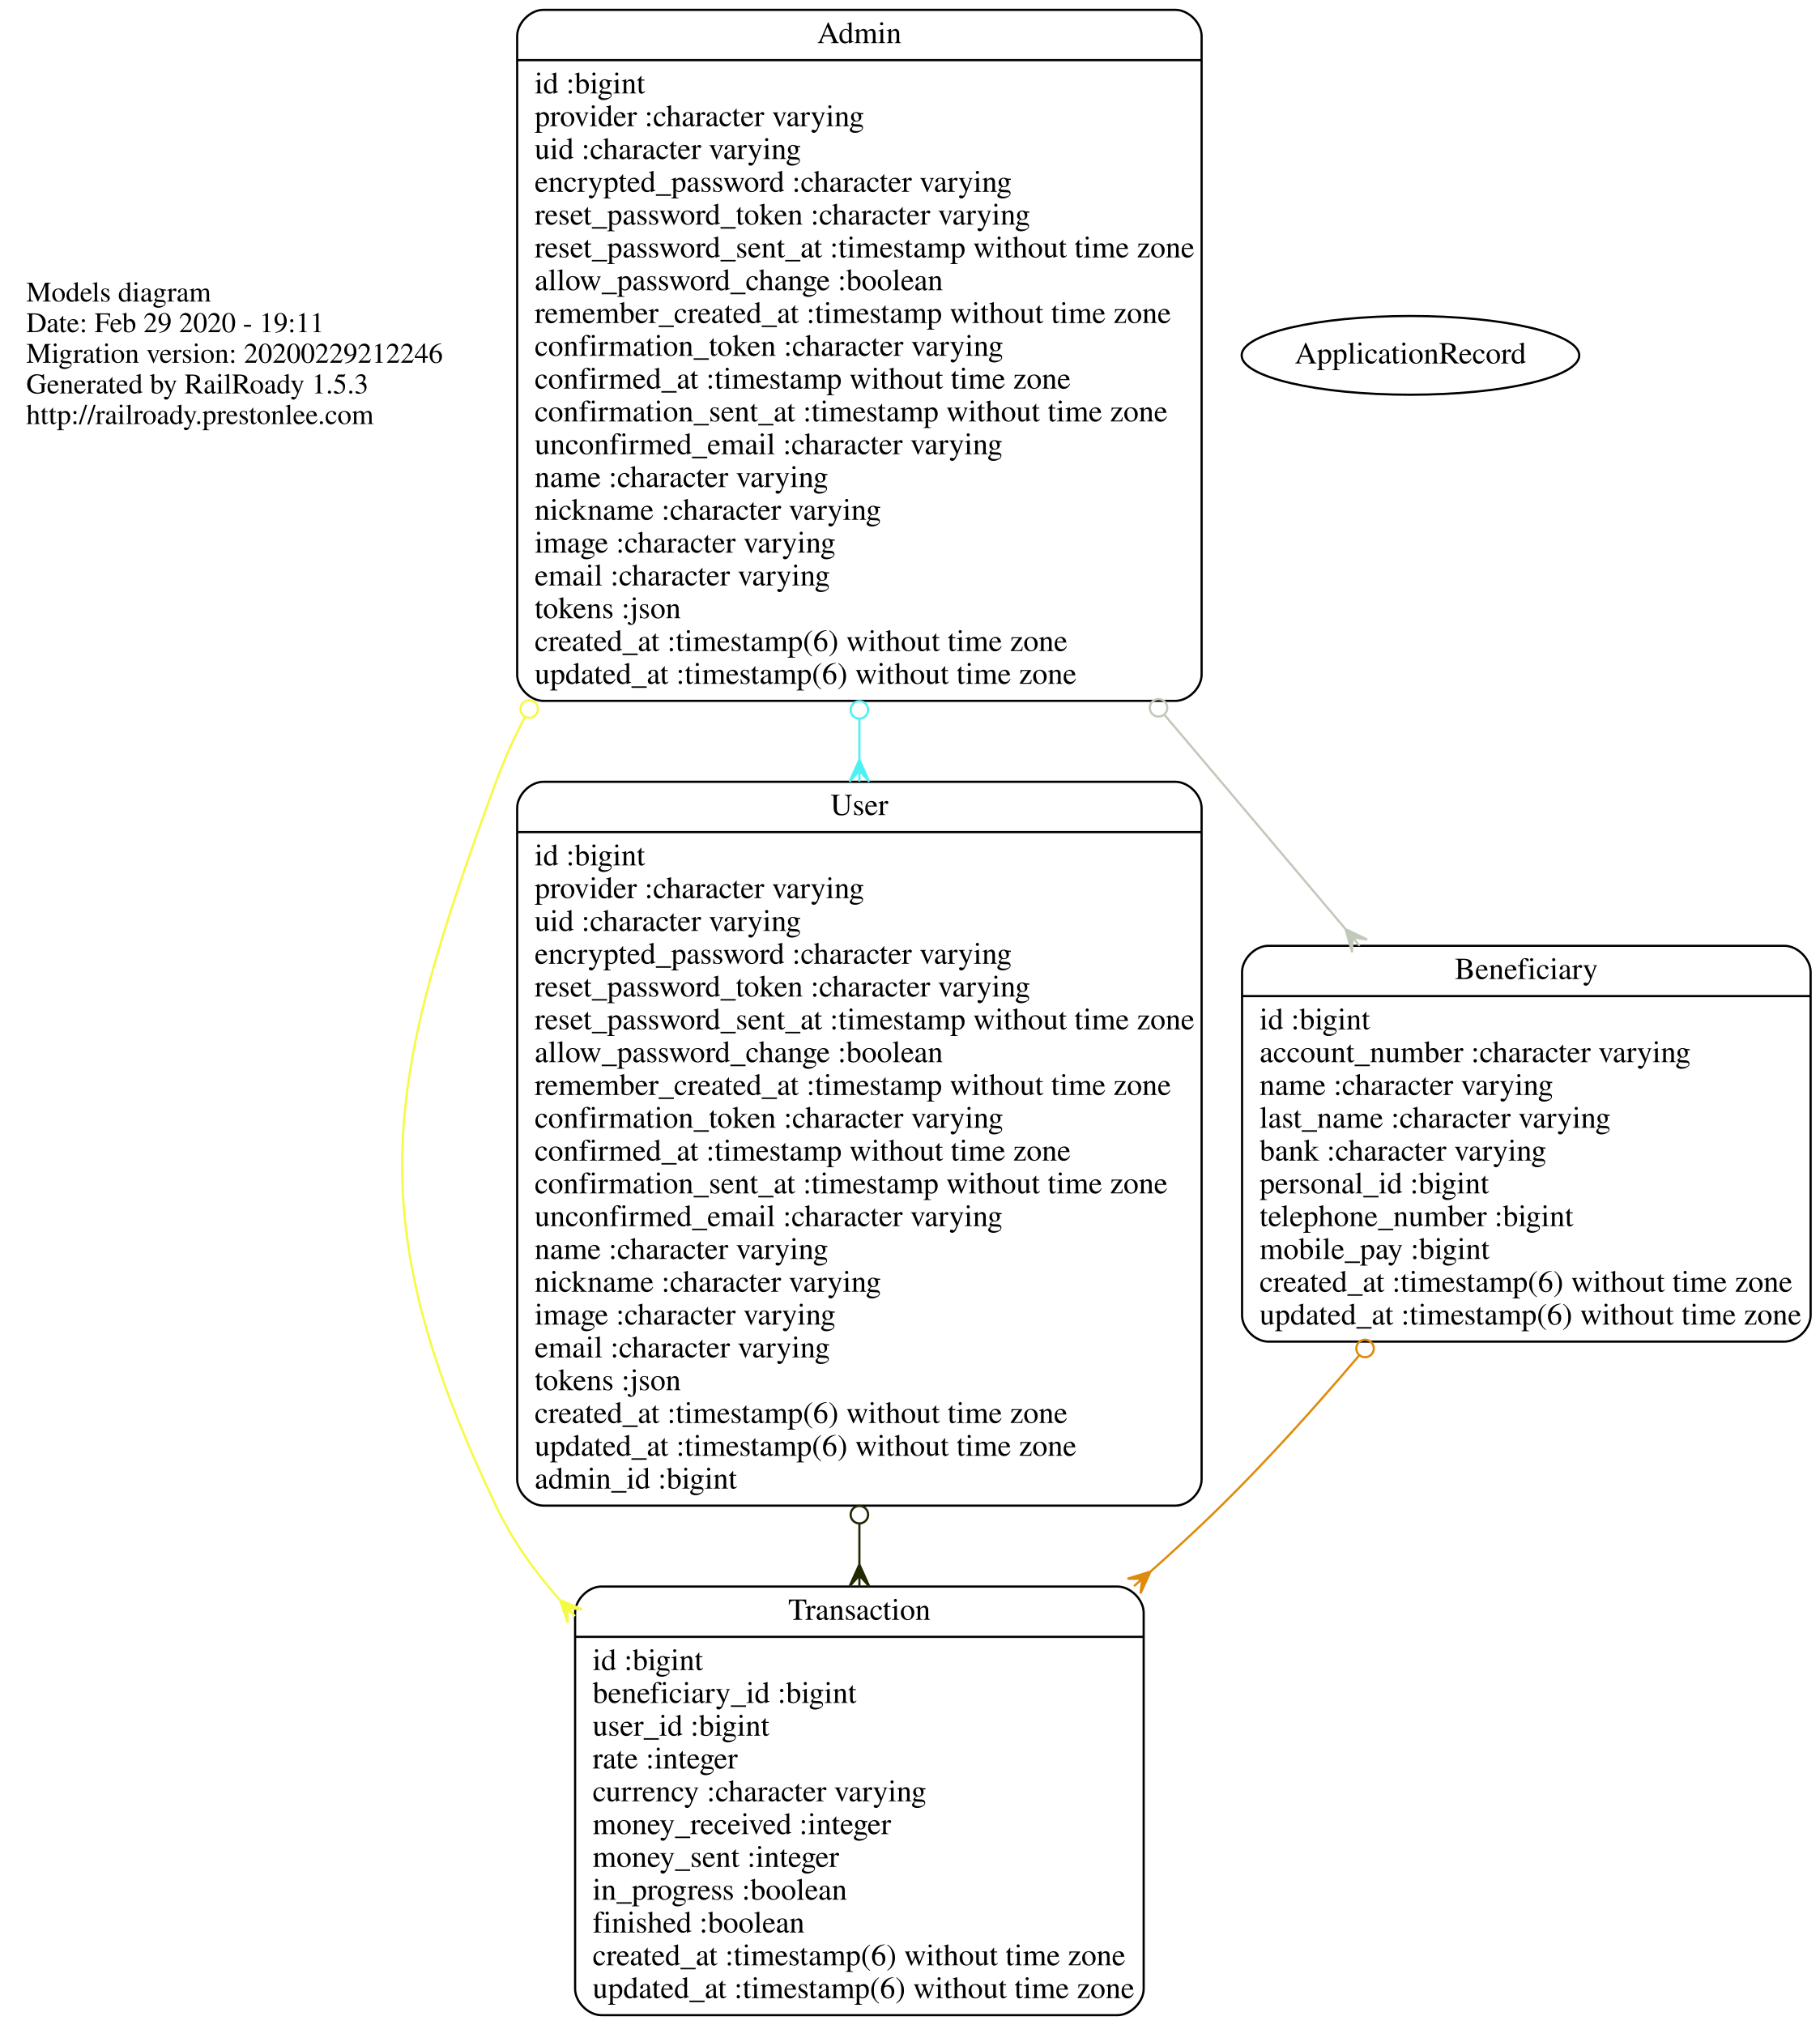
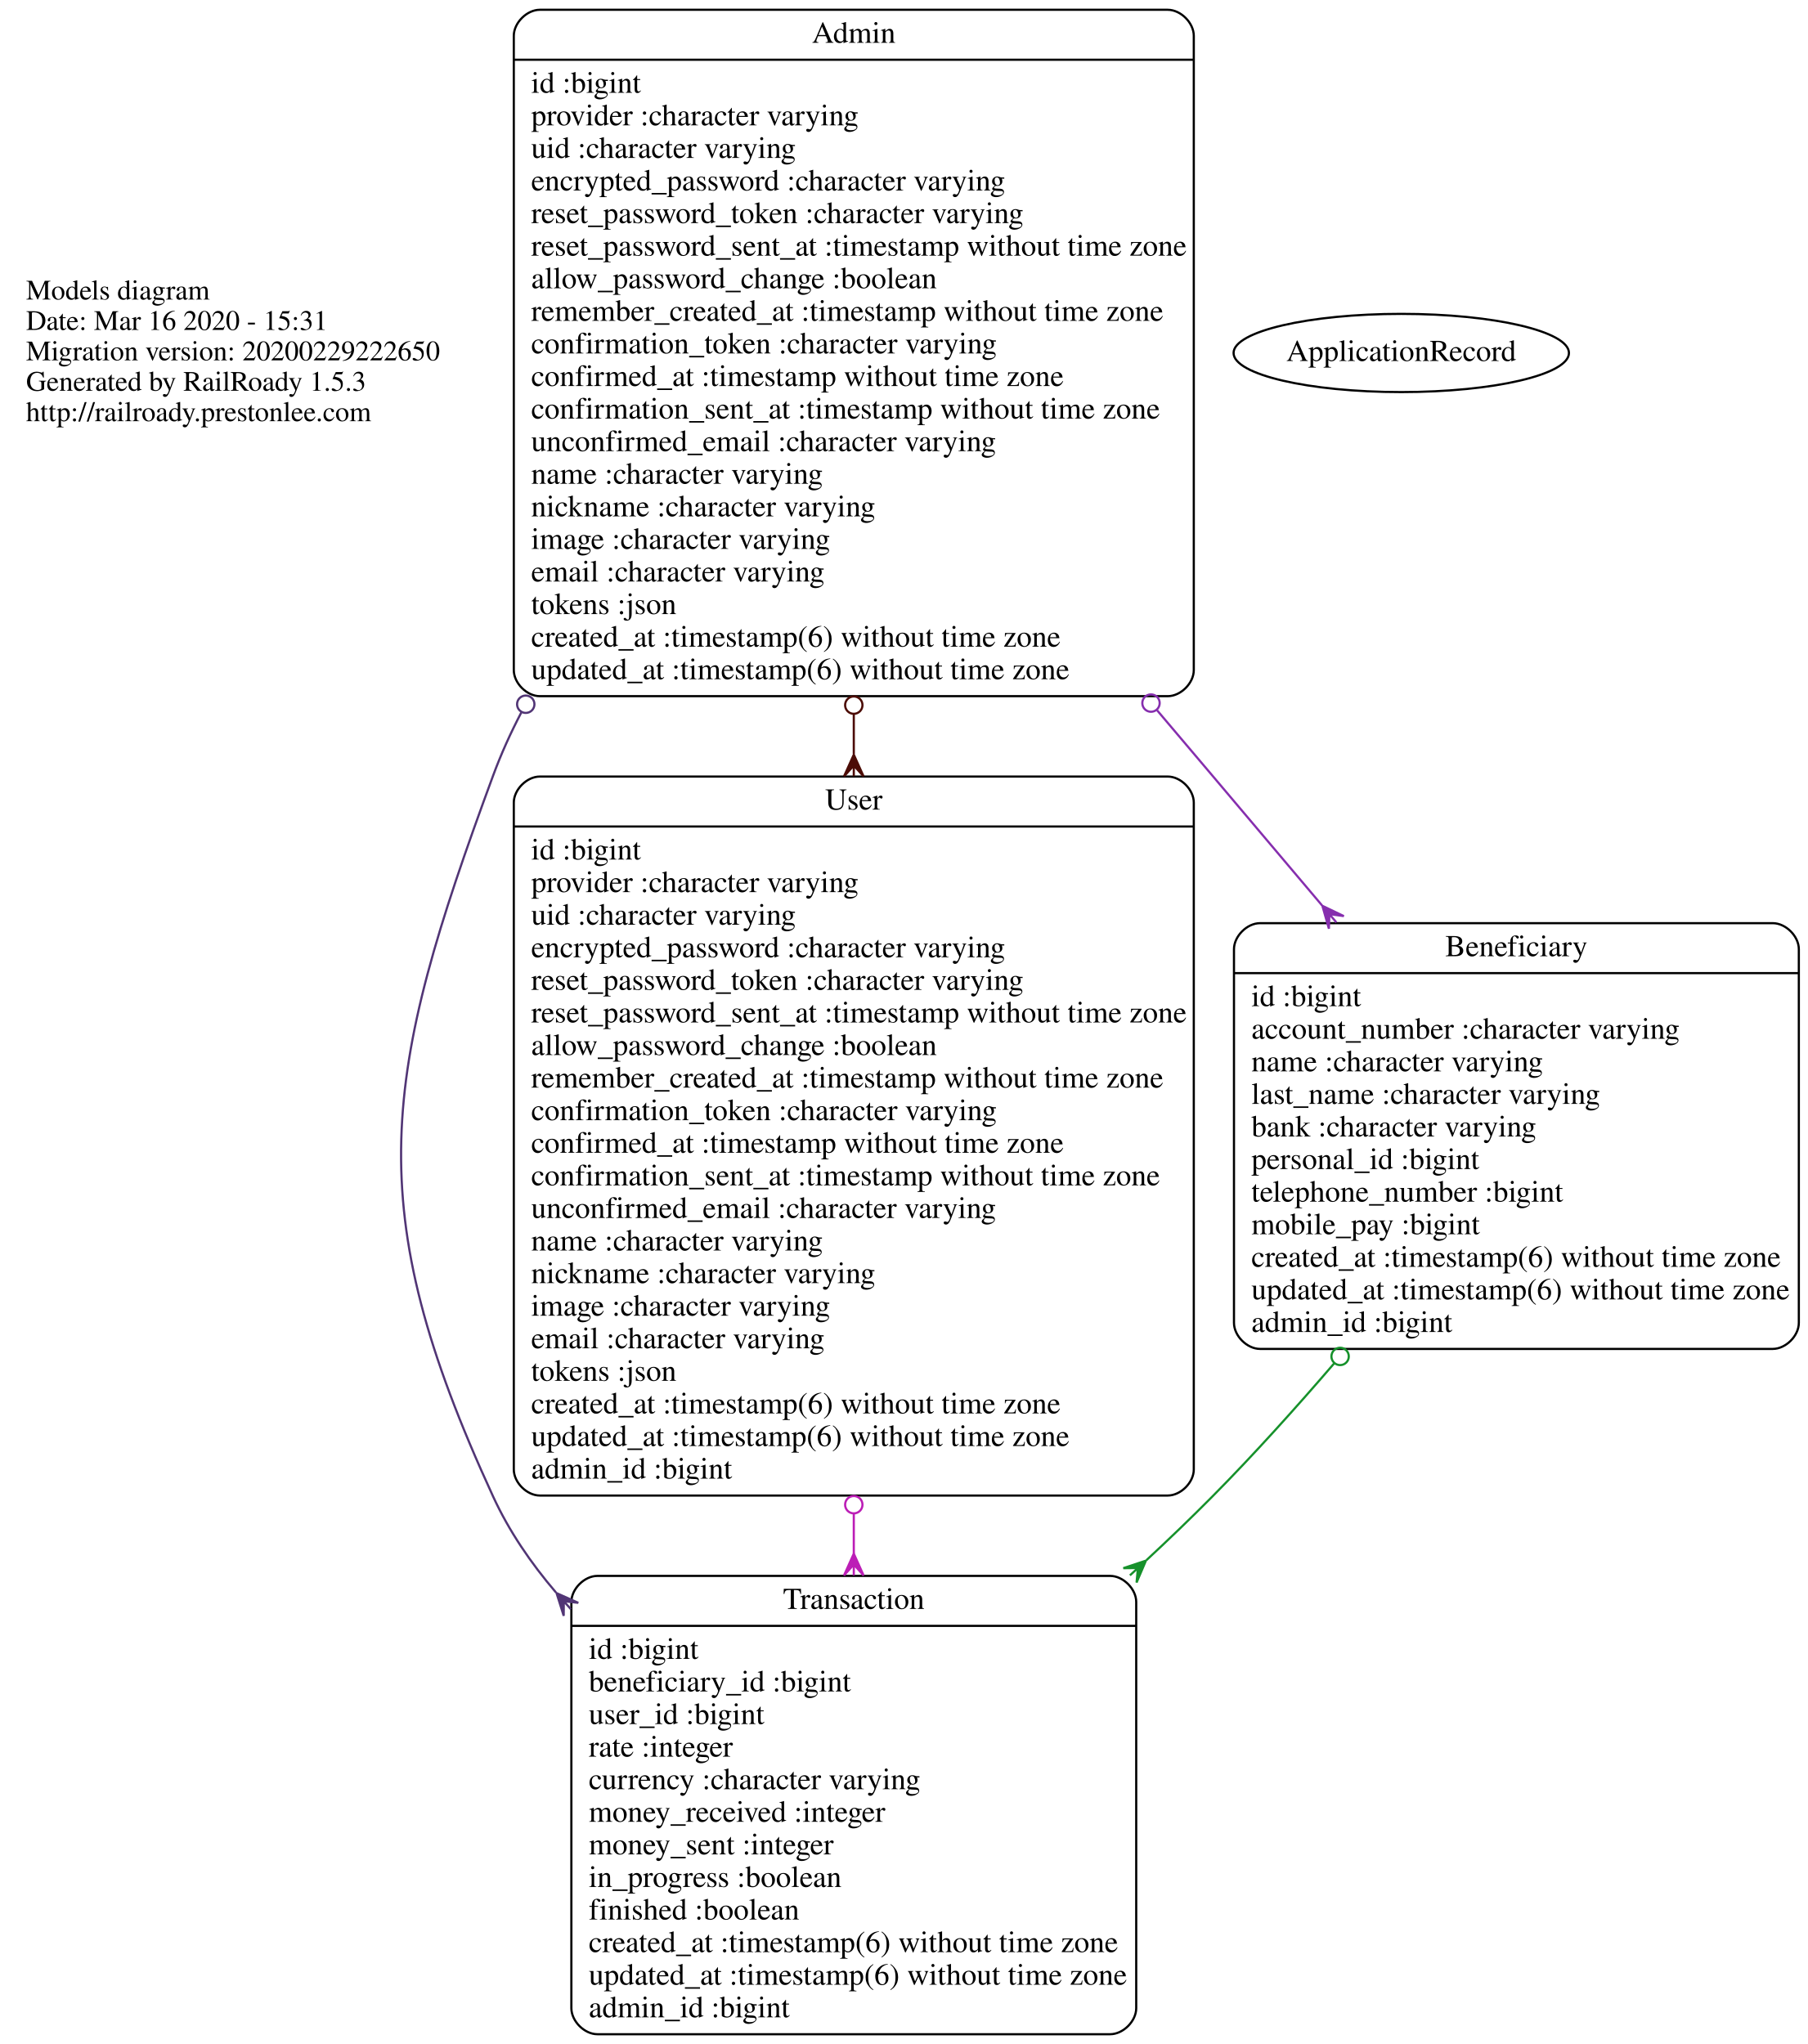
- <svg xmlns="http://www.w3.org/2000/svg" width="832pt" height="926pt" viewBox="0.00 0.00 832.00 926.00">
-   <g id="graph0" class="graph" transform="scale(1 1) rotate(0) translate(4 922)">
-     <polygon fill="transparent" stroke="transparent" points="-4,4 -4,-922 828,-922 828,4 -4,4" />
+ <svg xmlns="http://www.w3.org/2000/svg" width="832pt" height="941pt" viewBox="0.00 0.00 832.00 941.00">
+   <g id="graph0" class="graph" transform="scale(1 1) rotate(0) translate(4 937)">
+     <polygon fill="transparent" stroke="transparent" points="-4,4 -4,-937 828,-937 828,4 -4,4" />
    <g id="node1" class="node">
-       <text text-anchor="start" x="8" y="-784.1" font-family="Times,serif" font-size="13.00" fill="#000000">Models diagram</text>
-       <text text-anchor="start" x="8" y="-770.1" font-family="Times,serif" font-size="13.00" fill="#000000">Date: Feb 29 2020 - 19:11</text>
-       <text text-anchor="start" x="8" y="-756.1" font-family="Times,serif" font-size="13.00" fill="#000000">Migration version: 20200229212246</text>
-       <text text-anchor="start" x="8" y="-742.1" font-family="Times,serif" font-size="13.00" fill="#000000">Generated by RailRoady 1.5.3</text>
-       <text text-anchor="start" x="8" y="-728.1" font-family="Times,serif" font-size="13.00" fill="#000000">http://railroady.prestonlee.com</text>
+       <text text-anchor="start" x="8" y="-799.1" font-family="Times,serif" font-size="13.00" fill="#000000">Models diagram</text>
+       <text text-anchor="start" x="8" y="-785.1" font-family="Times,serif" font-size="13.00" fill="#000000">Date: Mar 16 2020 - 15:31</text>
+       <text text-anchor="start" x="8" y="-771.1" font-family="Times,serif" font-size="13.00" fill="#000000">Migration version: 20200229222650</text>
+       <text text-anchor="start" x="8" y="-757.1" font-family="Times,serif" font-size="13.00" fill="#000000">Generated by RailRoady 1.5.3</text>
+       <text text-anchor="start" x="8" y="-743.1" font-family="Times,serif" font-size="13.00" fill="#000000">http://railroady.prestonlee.com</text>
    </g>
    <g id="node2" class="node">
-       <path fill="none" stroke="#000000" d="M271,-.5C271,-.5 507,-.5 507,-.5 513,-.5 519,-6.5 519,-12.5 519,-12.5 519,-184.5 519,-184.5 519,-190.5 513,-196.5 507,-196.5 507,-196.5 271,-196.5 271,-196.5 265,-196.5 259,-190.5 259,-184.5 259,-184.5 259,-12.5 259,-12.5 259,-6.5 265,-.5 271,-.5" />
-       <text text-anchor="middle" x="389" y="-181.3" font-family="Times,serif" font-size="14.00" fill="#000000">Transaction</text>
-       <polyline fill="none" stroke="#000000" points="259,-173.5 519,-173.5 " />
-       <text text-anchor="start" x="267" y="-158.3" font-family="Times,serif" font-size="14.00" fill="#000000">id :bigint</text>
-       <text text-anchor="start" x="267" y="-143.3" font-family="Times,serif" font-size="14.00" fill="#000000">beneficiary_id :bigint</text>
-       <text text-anchor="start" x="267" y="-128.3" font-family="Times,serif" font-size="14.00" fill="#000000">user_id :bigint</text>
-       <text text-anchor="start" x="267" y="-113.3" font-family="Times,serif" font-size="14.00" fill="#000000">rate :integer</text>
-       <text text-anchor="start" x="267" y="-98.3" font-family="Times,serif" font-size="14.00" fill="#000000">currency :character varying</text>
-       <text text-anchor="start" x="267" y="-83.3" font-family="Times,serif" font-size="14.00" fill="#000000">money_received :integer</text>
-       <text text-anchor="start" x="267" y="-68.3" font-family="Times,serif" font-size="14.00" fill="#000000">money_sent :integer</text>
-       <text text-anchor="start" x="267" y="-53.3" font-family="Times,serif" font-size="14.00" fill="#000000">in_progress :boolean</text>
-       <text text-anchor="start" x="267" y="-38.3" font-family="Times,serif" font-size="14.00" fill="#000000">finished :boolean</text>
-       <text text-anchor="start" x="267" y="-23.3" font-family="Times,serif" font-size="14.00" fill="#000000">created_at :timestamp(6) without time zone</text>
-       <text text-anchor="start" x="267" y="-8.3" font-family="Times,serif" font-size="14.00" fill="#000000">updated_at :timestamp(6) without time zone</text>
+       <path fill="none" stroke="#000000" d="M271,-.5C271,-.5 507,-.5 507,-.5 513,-.5 519,-6.5 519,-12.5 519,-12.5 519,-199.5 519,-199.5 519,-205.5 513,-211.5 507,-211.5 507,-211.5 271,-211.5 271,-211.5 265,-211.5 259,-205.5 259,-199.5 259,-199.5 259,-12.5 259,-12.5 259,-6.5 265,-.5 271,-.5" />
+       <text text-anchor="middle" x="389" y="-196.3" font-family="Times,serif" font-size="14.00" fill="#000000">Transaction</text>
+       <polyline fill="none" stroke="#000000" points="259,-188.5 519,-188.5 " />
+       <text text-anchor="start" x="267" y="-173.3" font-family="Times,serif" font-size="14.00" fill="#000000">id :bigint</text>
+       <text text-anchor="start" x="267" y="-158.3" font-family="Times,serif" font-size="14.00" fill="#000000">beneficiary_id :bigint</text>
+       <text text-anchor="start" x="267" y="-143.3" font-family="Times,serif" font-size="14.00" fill="#000000">user_id :bigint</text>
+       <text text-anchor="start" x="267" y="-128.3" font-family="Times,serif" font-size="14.00" fill="#000000">rate :integer</text>
+       <text text-anchor="start" x="267" y="-113.3" font-family="Times,serif" font-size="14.00" fill="#000000">currency :character varying</text>
+       <text text-anchor="start" x="267" y="-98.3" font-family="Times,serif" font-size="14.00" fill="#000000">money_received :integer</text>
+       <text text-anchor="start" x="267" y="-83.3" font-family="Times,serif" font-size="14.00" fill="#000000">money_sent :integer</text>
+       <text text-anchor="start" x="267" y="-68.3" font-family="Times,serif" font-size="14.00" fill="#000000">in_progress :boolean</text>
+       <text text-anchor="start" x="267" y="-53.3" font-family="Times,serif" font-size="14.00" fill="#000000">finished :boolean</text>
+       <text text-anchor="start" x="267" y="-38.3" font-family="Times,serif" font-size="14.00" fill="#000000">created_at :timestamp(6) without time zone</text>
+       <text text-anchor="start" x="267" y="-23.3" font-family="Times,serif" font-size="14.00" fill="#000000">updated_at :timestamp(6) without time zone</text>
+       <text text-anchor="start" x="267" y="-8.3" font-family="Times,serif" font-size="14.00" fill="#000000">admin_id :bigint</text>
    </g>
    <g id="node3" class="node">
-       <path fill="none" stroke="#000000" d="M244.5,-233.5C244.5,-233.5 533.5,-233.5 533.5,-233.5 539.5,-233.5 545.5,-239.5 545.5,-245.5 545.5,-245.5 545.5,-552.5 545.5,-552.5 545.5,-558.5 539.5,-564.5 533.5,-564.5 533.5,-564.5 244.5,-564.5 244.5,-564.5 238.5,-564.5 232.5,-558.5 232.5,-552.5 232.5,-552.5 232.5,-245.5 232.5,-245.5 232.5,-239.5 238.5,-233.5 244.5,-233.5" />
-       <text text-anchor="middle" x="389" y="-549.3" font-family="Times,serif" font-size="14.00" fill="#000000">User</text>
-       <polyline fill="none" stroke="#000000" points="232.5,-541.5 545.5,-541.5 " />
-       <text text-anchor="start" x="240.5" y="-526.3" font-family="Times,serif" font-size="14.00" fill="#000000">id :bigint</text>
-       <text text-anchor="start" x="240.5" y="-511.3" font-family="Times,serif" font-size="14.00" fill="#000000">provider :character varying</text>
-       <text text-anchor="start" x="240.5" y="-496.3" font-family="Times,serif" font-size="14.00" fill="#000000">uid :character varying</text>
-       <text text-anchor="start" x="240.5" y="-481.3" font-family="Times,serif" font-size="14.00" fill="#000000">encrypted_password :character varying</text>
-       <text text-anchor="start" x="240.5" y="-466.3" font-family="Times,serif" font-size="14.00" fill="#000000">reset_password_token :character varying</text>
-       <text text-anchor="start" x="240.5" y="-451.3" font-family="Times,serif" font-size="14.00" fill="#000000">reset_password_sent_at :timestamp without time zone</text>
-       <text text-anchor="start" x="240.5" y="-436.3" font-family="Times,serif" font-size="14.00" fill="#000000">allow_password_change :boolean</text>
-       <text text-anchor="start" x="240.5" y="-421.3" font-family="Times,serif" font-size="14.00" fill="#000000">remember_created_at :timestamp without time zone</text>
-       <text text-anchor="start" x="240.5" y="-406.3" font-family="Times,serif" font-size="14.00" fill="#000000">confirmation_token :character varying</text>
-       <text text-anchor="start" x="240.5" y="-391.3" font-family="Times,serif" font-size="14.00" fill="#000000">confirmed_at :timestamp without time zone</text>
-       <text text-anchor="start" x="240.5" y="-376.3" font-family="Times,serif" font-size="14.00" fill="#000000">confirmation_sent_at :timestamp without time zone</text>
-       <text text-anchor="start" x="240.5" y="-361.3" font-family="Times,serif" font-size="14.00" fill="#000000">unconfirmed_email :character varying</text>
-       <text text-anchor="start" x="240.5" y="-346.3" font-family="Times,serif" font-size="14.00" fill="#000000">name :character varying</text>
-       <text text-anchor="start" x="240.5" y="-331.3" font-family="Times,serif" font-size="14.00" fill="#000000">nickname :character varying</text>
-       <text text-anchor="start" x="240.5" y="-316.3" font-family="Times,serif" font-size="14.00" fill="#000000">image :character varying</text>
-       <text text-anchor="start" x="240.5" y="-301.3" font-family="Times,serif" font-size="14.00" fill="#000000">email :character varying</text>
-       <text text-anchor="start" x="240.5" y="-286.3" font-family="Times,serif" font-size="14.00" fill="#000000">tokens :json</text>
-       <text text-anchor="start" x="240.5" y="-271.3" font-family="Times,serif" font-size="14.00" fill="#000000">created_at :timestamp(6) without time zone</text>
-       <text text-anchor="start" x="240.5" y="-256.3" font-family="Times,serif" font-size="14.00" fill="#000000">updated_at :timestamp(6) without time zone</text>
-       <text text-anchor="start" x="240.5" y="-241.3" font-family="Times,serif" font-size="14.00" fill="#000000">admin_id :bigint</text>
+       <path fill="none" stroke="#000000" d="M244.5,-248.5C244.5,-248.5 533.5,-248.5 533.5,-248.5 539.5,-248.5 545.5,-254.5 545.5,-260.5 545.5,-260.5 545.5,-567.5 545.5,-567.5 545.5,-573.5 539.5,-579.5 533.5,-579.5 533.5,-579.5 244.5,-579.5 244.5,-579.5 238.5,-579.5 232.5,-573.5 232.5,-567.5 232.5,-567.5 232.5,-260.5 232.5,-260.5 232.5,-254.5 238.5,-248.5 244.5,-248.5" />
+       <text text-anchor="middle" x="389" y="-564.3" font-family="Times,serif" font-size="14.00" fill="#000000">User</text>
+       <polyline fill="none" stroke="#000000" points="232.5,-556.5 545.5,-556.5 " />
+       <text text-anchor="start" x="240.5" y="-541.3" font-family="Times,serif" font-size="14.00" fill="#000000">id :bigint</text>
+       <text text-anchor="start" x="240.5" y="-526.3" font-family="Times,serif" font-size="14.00" fill="#000000">provider :character varying</text>
+       <text text-anchor="start" x="240.5" y="-511.3" font-family="Times,serif" font-size="14.00" fill="#000000">uid :character varying</text>
+       <text text-anchor="start" x="240.5" y="-496.3" font-family="Times,serif" font-size="14.00" fill="#000000">encrypted_password :character varying</text>
+       <text text-anchor="start" x="240.5" y="-481.3" font-family="Times,serif" font-size="14.00" fill="#000000">reset_password_token :character varying</text>
+       <text text-anchor="start" x="240.5" y="-466.3" font-family="Times,serif" font-size="14.00" fill="#000000">reset_password_sent_at :timestamp without time zone</text>
+       <text text-anchor="start" x="240.5" y="-451.3" font-family="Times,serif" font-size="14.00" fill="#000000">allow_password_change :boolean</text>
+       <text text-anchor="start" x="240.5" y="-436.3" font-family="Times,serif" font-size="14.00" fill="#000000">remember_created_at :timestamp without time zone</text>
+       <text text-anchor="start" x="240.5" y="-421.3" font-family="Times,serif" font-size="14.00" fill="#000000">confirmation_token :character varying</text>
+       <text text-anchor="start" x="240.5" y="-406.3" font-family="Times,serif" font-size="14.00" fill="#000000">confirmed_at :timestamp without time zone</text>
+       <text text-anchor="start" x="240.5" y="-391.3" font-family="Times,serif" font-size="14.00" fill="#000000">confirmation_sent_at :timestamp without time zone</text>
+       <text text-anchor="start" x="240.5" y="-376.3" font-family="Times,serif" font-size="14.00" fill="#000000">unconfirmed_email :character varying</text>
+       <text text-anchor="start" x="240.5" y="-361.3" font-family="Times,serif" font-size="14.00" fill="#000000">name :character varying</text>
+       <text text-anchor="start" x="240.5" y="-346.3" font-family="Times,serif" font-size="14.00" fill="#000000">nickname :character varying</text>
+       <text text-anchor="start" x="240.5" y="-331.3" font-family="Times,serif" font-size="14.00" fill="#000000">image :character varying</text>
+       <text text-anchor="start" x="240.5" y="-316.3" font-family="Times,serif" font-size="14.00" fill="#000000">email :character varying</text>
+       <text text-anchor="start" x="240.5" y="-301.3" font-family="Times,serif" font-size="14.00" fill="#000000">tokens :json</text>
+       <text text-anchor="start" x="240.5" y="-286.3" font-family="Times,serif" font-size="14.00" fill="#000000">created_at :timestamp(6) without time zone</text>
+       <text text-anchor="start" x="240.5" y="-271.3" font-family="Times,serif" font-size="14.00" fill="#000000">updated_at :timestamp(6) without time zone</text>
+       <text text-anchor="start" x="240.5" y="-256.3" font-family="Times,serif" font-size="14.00" fill="#000000">admin_id :bigint</text>
    </g>
    <g id="edge1" class="edge">
-       <path fill="none" stroke="#222901" d="M389,-225.177C389,-218.952 389,-212.783 389,-206.713" />
-       <ellipse fill="none" stroke="#222901" cx="389" cy="-229.368" rx="4" ry="4" />
-       <polygon fill="#222901" stroke="#222901" points="389,-206.599 393.5,-196.599 389,-201.599 389,-196.599 389,-196.599 389,-196.599 389,-201.599 384.5,-196.599 389,-206.599 389,-206.599" />
+       <path fill="none" stroke="#bc1eb6" d="M389,-240.168C389,-233.999 389,-227.872 389,-221.829" />
+       <ellipse fill="none" stroke="#bc1eb6" cx="389" cy="-244.28" rx="4" ry="4" />
+       <polygon fill="#bc1eb6" stroke="#bc1eb6" points="389,-221.745 393.5,-211.745 389,-216.745 389,-211.745 389,-211.745 389,-211.745 389,-216.745 384.5,-211.745 389,-221.745 389,-221.745" />
    </g>
    <g id="node4" class="node">
-       <ellipse fill="none" stroke="#000000" cx="641" cy="-759.5" rx="77.187" ry="18" />
-       <text text-anchor="middle" x="641" y="-755.8" font-family="Times,serif" font-size="14.00" fill="#000000">ApplicationRecord</text>
+       <ellipse fill="none" stroke="#000000" cx="641" cy="-774.5" rx="77.187" ry="18" />
+       <text text-anchor="middle" x="641" y="-770.8" font-family="Times,serif" font-size="14.00" fill="#000000">ApplicationRecord</text>
    </g>
    <g id="node5" class="node">
-       <path fill="none" stroke="#000000" d="M244.5,-601.5C244.5,-601.5 533.5,-601.5 533.5,-601.5 539.5,-601.5 545.5,-607.5 545.5,-613.5 545.5,-613.5 545.5,-905.5 545.5,-905.5 545.5,-911.5 539.5,-917.5 533.5,-917.5 533.5,-917.5 244.5,-917.5 244.5,-917.5 238.5,-917.5 232.5,-911.5 232.5,-905.5 232.5,-905.5 232.5,-613.5 232.5,-613.5 232.5,-607.5 238.5,-601.5 244.5,-601.5" />
-       <text text-anchor="middle" x="389" y="-902.3" font-family="Times,serif" font-size="14.00" fill="#000000">Admin</text>
-       <polyline fill="none" stroke="#000000" points="232.5,-894.5 545.5,-894.5 " />
-       <text text-anchor="start" x="240.5" y="-879.3" font-family="Times,serif" font-size="14.00" fill="#000000">id :bigint</text>
-       <text text-anchor="start" x="240.5" y="-864.3" font-family="Times,serif" font-size="14.00" fill="#000000">provider :character varying</text>
-       <text text-anchor="start" x="240.5" y="-849.3" font-family="Times,serif" font-size="14.00" fill="#000000">uid :character varying</text>
-       <text text-anchor="start" x="240.5" y="-834.3" font-family="Times,serif" font-size="14.00" fill="#000000">encrypted_password :character varying</text>
-       <text text-anchor="start" x="240.5" y="-819.3" font-family="Times,serif" font-size="14.00" fill="#000000">reset_password_token :character varying</text>
-       <text text-anchor="start" x="240.5" y="-804.3" font-family="Times,serif" font-size="14.00" fill="#000000">reset_password_sent_at :timestamp without time zone</text>
-       <text text-anchor="start" x="240.5" y="-789.3" font-family="Times,serif" font-size="14.00" fill="#000000">allow_password_change :boolean</text>
-       <text text-anchor="start" x="240.5" y="-774.3" font-family="Times,serif" font-size="14.00" fill="#000000">remember_created_at :timestamp without time zone</text>
-       <text text-anchor="start" x="240.5" y="-759.3" font-family="Times,serif" font-size="14.00" fill="#000000">confirmation_token :character varying</text>
-       <text text-anchor="start" x="240.5" y="-744.3" font-family="Times,serif" font-size="14.00" fill="#000000">confirmed_at :timestamp without time zone</text>
-       <text text-anchor="start" x="240.5" y="-729.3" font-family="Times,serif" font-size="14.00" fill="#000000">confirmation_sent_at :timestamp without time zone</text>
-       <text text-anchor="start" x="240.5" y="-714.3" font-family="Times,serif" font-size="14.00" fill="#000000">unconfirmed_email :character varying</text>
-       <text text-anchor="start" x="240.5" y="-699.3" font-family="Times,serif" font-size="14.00" fill="#000000">name :character varying</text>
-       <text text-anchor="start" x="240.5" y="-684.3" font-family="Times,serif" font-size="14.00" fill="#000000">nickname :character varying</text>
-       <text text-anchor="start" x="240.5" y="-669.3" font-family="Times,serif" font-size="14.00" fill="#000000">image :character varying</text>
-       <text text-anchor="start" x="240.5" y="-654.3" font-family="Times,serif" font-size="14.00" fill="#000000">email :character varying</text>
-       <text text-anchor="start" x="240.5" y="-639.3" font-family="Times,serif" font-size="14.00" fill="#000000">tokens :json</text>
-       <text text-anchor="start" x="240.5" y="-624.3" font-family="Times,serif" font-size="14.00" fill="#000000">created_at :timestamp(6) without time zone</text>
-       <text text-anchor="start" x="240.5" y="-609.3" font-family="Times,serif" font-size="14.00" fill="#000000">updated_at :timestamp(6) without time zone</text>
+       <path fill="none" stroke="#000000" d="M244.5,-616.5C244.5,-616.5 533.5,-616.5 533.5,-616.5 539.5,-616.5 545.5,-622.5 545.5,-628.5 545.5,-628.5 545.5,-920.5 545.5,-920.5 545.5,-926.5 539.5,-932.5 533.5,-932.5 533.5,-932.5 244.5,-932.5 244.5,-932.5 238.5,-932.5 232.5,-926.5 232.5,-920.5 232.5,-920.5 232.5,-628.5 232.5,-628.5 232.5,-622.5 238.5,-616.5 244.5,-616.5" />
+       <text text-anchor="middle" x="389" y="-917.3" font-family="Times,serif" font-size="14.00" fill="#000000">Admin</text>
+       <polyline fill="none" stroke="#000000" points="232.5,-909.5 545.5,-909.5 " />
+       <text text-anchor="start" x="240.5" y="-894.3" font-family="Times,serif" font-size="14.00" fill="#000000">id :bigint</text>
+       <text text-anchor="start" x="240.5" y="-879.3" font-family="Times,serif" font-size="14.00" fill="#000000">provider :character varying</text>
+       <text text-anchor="start" x="240.5" y="-864.3" font-family="Times,serif" font-size="14.00" fill="#000000">uid :character varying</text>
+       <text text-anchor="start" x="240.5" y="-849.3" font-family="Times,serif" font-size="14.00" fill="#000000">encrypted_password :character varying</text>
+       <text text-anchor="start" x="240.5" y="-834.3" font-family="Times,serif" font-size="14.00" fill="#000000">reset_password_token :character varying</text>
+       <text text-anchor="start" x="240.5" y="-819.3" font-family="Times,serif" font-size="14.00" fill="#000000">reset_password_sent_at :timestamp without time zone</text>
+       <text text-anchor="start" x="240.5" y="-804.3" font-family="Times,serif" font-size="14.00" fill="#000000">allow_password_change :boolean</text>
+       <text text-anchor="start" x="240.5" y="-789.3" font-family="Times,serif" font-size="14.00" fill="#000000">remember_created_at :timestamp without time zone</text>
+       <text text-anchor="start" x="240.5" y="-774.3" font-family="Times,serif" font-size="14.00" fill="#000000">confirmation_token :character varying</text>
+       <text text-anchor="start" x="240.5" y="-759.3" font-family="Times,serif" font-size="14.00" fill="#000000">confirmed_at :timestamp without time zone</text>
+       <text text-anchor="start" x="240.5" y="-744.3" font-family="Times,serif" font-size="14.00" fill="#000000">confirmation_sent_at :timestamp without time zone</text>
+       <text text-anchor="start" x="240.5" y="-729.3" font-family="Times,serif" font-size="14.00" fill="#000000">unconfirmed_email :character varying</text>
+       <text text-anchor="start" x="240.5" y="-714.3" font-family="Times,serif" font-size="14.00" fill="#000000">name :character varying</text>
+       <text text-anchor="start" x="240.5" y="-699.3" font-family="Times,serif" font-size="14.00" fill="#000000">nickname :character varying</text>
+       <text text-anchor="start" x="240.5" y="-684.3" font-family="Times,serif" font-size="14.00" fill="#000000">image :character varying</text>
+       <text text-anchor="start" x="240.5" y="-669.3" font-family="Times,serif" font-size="14.00" fill="#000000">email :character varying</text>
+       <text text-anchor="start" x="240.5" y="-654.3" font-family="Times,serif" font-size="14.00" fill="#000000">tokens :json</text>
+       <text text-anchor="start" x="240.5" y="-639.3" font-family="Times,serif" font-size="14.00" fill="#000000">created_at :timestamp(6) without time zone</text>
+       <text text-anchor="start" x="240.5" y="-624.3" font-family="Times,serif" font-size="14.00" fill="#000000">updated_at :timestamp(6) without time zone</text>
    </g>
    <g id="edge3" class="edge">
-       <path fill="none" stroke="#f5fb41" d="M236,-594.086C231.031,-584.588 226.641,-574.875 223,-565 171.953,-426.556 159.494,-366.19 223,-233 230.34,-217.607 240.397,-203.404 251.96,-190.461" />
-       <ellipse fill="none" stroke="#f5fb41" cx="238.006" cy="-597.789" rx="4" ry="4" />
-       <polygon fill="#f5fb41" stroke="#f5fb41" points="252.111,-190.299 262.223,-186.057 255.522,-186.643 258.932,-182.987 258.932,-182.987 258.932,-182.987 255.522,-186.643 255.642,-179.917 252.111,-190.299 252.111,-190.299" />
+       <path fill="none" stroke="#513575" d="M236,-609.086C231.031,-599.588 226.641,-589.875 223,-580 171.953,-441.556 161.276,-382.026 223,-248 230.294,-232.162 240.322,-217.433 251.867,-203.925" />
+       <ellipse fill="none" stroke="#513575" cx="238.006" cy="-612.789" rx="4" ry="4" />
+       <polygon fill="#513575" stroke="#513575" points="252.177,-203.578 262.19,-199.108 255.504,-199.846 258.831,-196.114 258.831,-196.114 258.831,-196.114 255.504,-199.846 255.472,-193.119 252.177,-203.578 252.177,-203.578" />
    </g>
    <g id="edge2" class="edge">
-       <path fill="none" stroke="#4df1f2" d="M389,-593.354C389,-587.223 389,-581.069 389,-574.922" />
-       <ellipse fill="none" stroke="#4df1f2" cx="389" cy="-597.38" rx="4" ry="4" />
-       <polygon fill="#4df1f2" stroke="#4df1f2" points="389,-574.589 393.5,-564.589 389,-569.589 389,-564.589 389,-564.589 389,-564.589 389,-569.589 384.5,-564.589 389,-574.589 389,-574.589" />
+       <path fill="none" stroke="#4c0c06" d="M389,-608.354C389,-602.223 389,-596.069 389,-589.922" />
+       <ellipse fill="none" stroke="#4c0c06" cx="389" cy="-612.38" rx="4" ry="4" />
+       <polygon fill="#4c0c06" stroke="#4c0c06" points="389,-589.589 393.5,-579.589 389,-584.589 389,-579.589 389,-579.589 389,-579.589 389,-584.589 384.5,-579.589 389,-589.589 389,-589.589" />
    </g>
    <g id="node6" class="node">
-       <path fill="none" stroke="#000000" d="M576,-308.5C576,-308.5 812,-308.5 812,-308.5 818,-308.5 824,-314.5 824,-320.5 824,-320.5 824,-477.5 824,-477.5 824,-483.5 818,-489.5 812,-489.5 812,-489.5 576,-489.5 576,-489.5 570,-489.5 564,-483.5 564,-477.5 564,-477.5 564,-320.5 564,-320.5 564,-314.5 570,-308.5 576,-308.5" />
-       <text text-anchor="middle" x="694" y="-474.3" font-family="Times,serif" font-size="14.00" fill="#000000">Beneficiary</text>
-       <polyline fill="none" stroke="#000000" points="564,-466.5 824,-466.5 " />
-       <text text-anchor="start" x="572" y="-451.3" font-family="Times,serif" font-size="14.00" fill="#000000">id :bigint</text>
-       <text text-anchor="start" x="572" y="-436.3" font-family="Times,serif" font-size="14.00" fill="#000000">account_number :character varying</text>
-       <text text-anchor="start" x="572" y="-421.3" font-family="Times,serif" font-size="14.00" fill="#000000">name :character varying</text>
-       <text text-anchor="start" x="572" y="-406.3" font-family="Times,serif" font-size="14.00" fill="#000000">last_name :character varying</text>
-       <text text-anchor="start" x="572" y="-391.3" font-family="Times,serif" font-size="14.00" fill="#000000">bank :character varying</text>
-       <text text-anchor="start" x="572" y="-376.3" font-family="Times,serif" font-size="14.00" fill="#000000">personal_id :bigint</text>
-       <text text-anchor="start" x="572" y="-361.3" font-family="Times,serif" font-size="14.00" fill="#000000">telephone_number :bigint</text>
-       <text text-anchor="start" x="572" y="-346.3" font-family="Times,serif" font-size="14.00" fill="#000000">mobile_pay :bigint</text>
-       <text text-anchor="start" x="572" y="-331.3" font-family="Times,serif" font-size="14.00" fill="#000000">created_at :timestamp(6) without time zone</text>
-       <text text-anchor="start" x="572" y="-316.3" font-family="Times,serif" font-size="14.00" fill="#000000">updated_at :timestamp(6) without time zone</text>
+       <path fill="none" stroke="#000000" d="M576,-316C576,-316 812,-316 812,-316 818,-316 824,-322 824,-328 824,-328 824,-500 824,-500 824,-506 818,-512 812,-512 812,-512 576,-512 576,-512 570,-512 564,-506 564,-500 564,-500 564,-328 564,-328 564,-322 570,-316 576,-316" />
+       <text text-anchor="middle" x="694" y="-496.8" font-family="Times,serif" font-size="14.00" fill="#000000">Beneficiary</text>
+       <polyline fill="none" stroke="#000000" points="564,-489 824,-489 " />
+       <text text-anchor="start" x="572" y="-473.8" font-family="Times,serif" font-size="14.00" fill="#000000">id :bigint</text>
+       <text text-anchor="start" x="572" y="-458.8" font-family="Times,serif" font-size="14.00" fill="#000000">account_number :character varying</text>
+       <text text-anchor="start" x="572" y="-443.8" font-family="Times,serif" font-size="14.00" fill="#000000">name :character varying</text>
+       <text text-anchor="start" x="572" y="-428.8" font-family="Times,serif" font-size="14.00" fill="#000000">last_name :character varying</text>
+       <text text-anchor="start" x="572" y="-413.8" font-family="Times,serif" font-size="14.00" fill="#000000">bank :character varying</text>
+       <text text-anchor="start" x="572" y="-398.8" font-family="Times,serif" font-size="14.00" fill="#000000">personal_id :bigint</text>
+       <text text-anchor="start" x="572" y="-383.8" font-family="Times,serif" font-size="14.00" fill="#000000">telephone_number :bigint</text>
+       <text text-anchor="start" x="572" y="-368.8" font-family="Times,serif" font-size="14.00" fill="#000000">mobile_pay :bigint</text>
+       <text text-anchor="start" x="572" y="-353.8" font-family="Times,serif" font-size="14.00" fill="#000000">created_at :timestamp(6) without time zone</text>
+       <text text-anchor="start" x="572" y="-338.8" font-family="Times,serif" font-size="14.00" fill="#000000">updated_at :timestamp(6) without time zone</text>
+       <text text-anchor="start" x="572" y="-323.8" font-family="Times,serif" font-size="14.00" fill="#000000">admin_id :bigint</text>
    </g>
    <g id="edge4" class="edge">
-       <path fill="none" stroke="#c1c9ba" d="M528.58,-595.033C537.184,-584.873 545.711,-574.799 554,-565 572.512,-543.114 592.378,-519.585 611.16,-497.319" />
-       <ellipse fill="none" stroke="#c1c9ba" cx="525.798" cy="-598.316" rx="4" ry="4" />
-       <polygon fill="#c1c9ba" stroke="#c1c9ba" points="611.307,-497.145 621.195,-492.402 614.531,-493.323 617.755,-489.501 617.755,-489.501 617.755,-489.501 614.531,-493.323 614.315,-486.6 611.307,-497.145 611.307,-497.145" />
+       <path fill="none" stroke="#862eae" d="M528.58,-610.033C537.184,-599.873 545.711,-589.799 554,-580 570.335,-560.688 587.725,-540.096 604.493,-520.222" />
+       <ellipse fill="none" stroke="#862eae" cx="525.798" cy="-613.316" rx="4" ry="4" />
+       <polygon fill="#862eae" stroke="#862eae" points="604.686,-519.993 614.574,-515.252 607.91,-516.172 611.134,-512.35 611.134,-512.35 611.134,-512.35 607.91,-516.172 607.695,-509.448 604.686,-519.993 604.686,-519.993" />
    </g>
    <g id="edge5" class="edge">
-       <path fill="none" stroke="#de8b09" d="M617.54,-302.167C597.665,-278.761 575.714,-254.354 554,-233 543.938,-223.104 533.206,-213.168 522.228,-203.424" />
-       <ellipse fill="none" stroke="#de8b09" cx="620.236" cy="-305.359" rx="4" ry="4" />
-       <polygon fill="#de8b09" stroke="#de8b09" points="522.103,-203.314 517.565,-193.332 518.348,-200.013 514.593,-196.711 514.593,-196.711 514.593,-196.711 518.348,-200.013 511.622,-200.09 522.103,-203.314 522.103,-203.314" />
+       <path fill="none" stroke="#16912b" d="M610.175,-309.417C592.229,-288.529 572.951,-267.141 554,-248 544.371,-238.275 534.165,-228.46 523.738,-218.775" />
+       <ellipse fill="none" stroke="#16912b" cx="612.85" cy="-312.545" rx="4" ry="4" />
+       <polygon fill="#16912b" stroke="#16912b" points="523.466,-218.524 519.16,-208.439 519.789,-215.137 516.111,-211.749 516.111,-211.749 516.111,-211.749 519.789,-215.137 513.062,-215.059 523.466,-218.524 523.466,-218.524" />
    </g>
  </g>
</svg>
